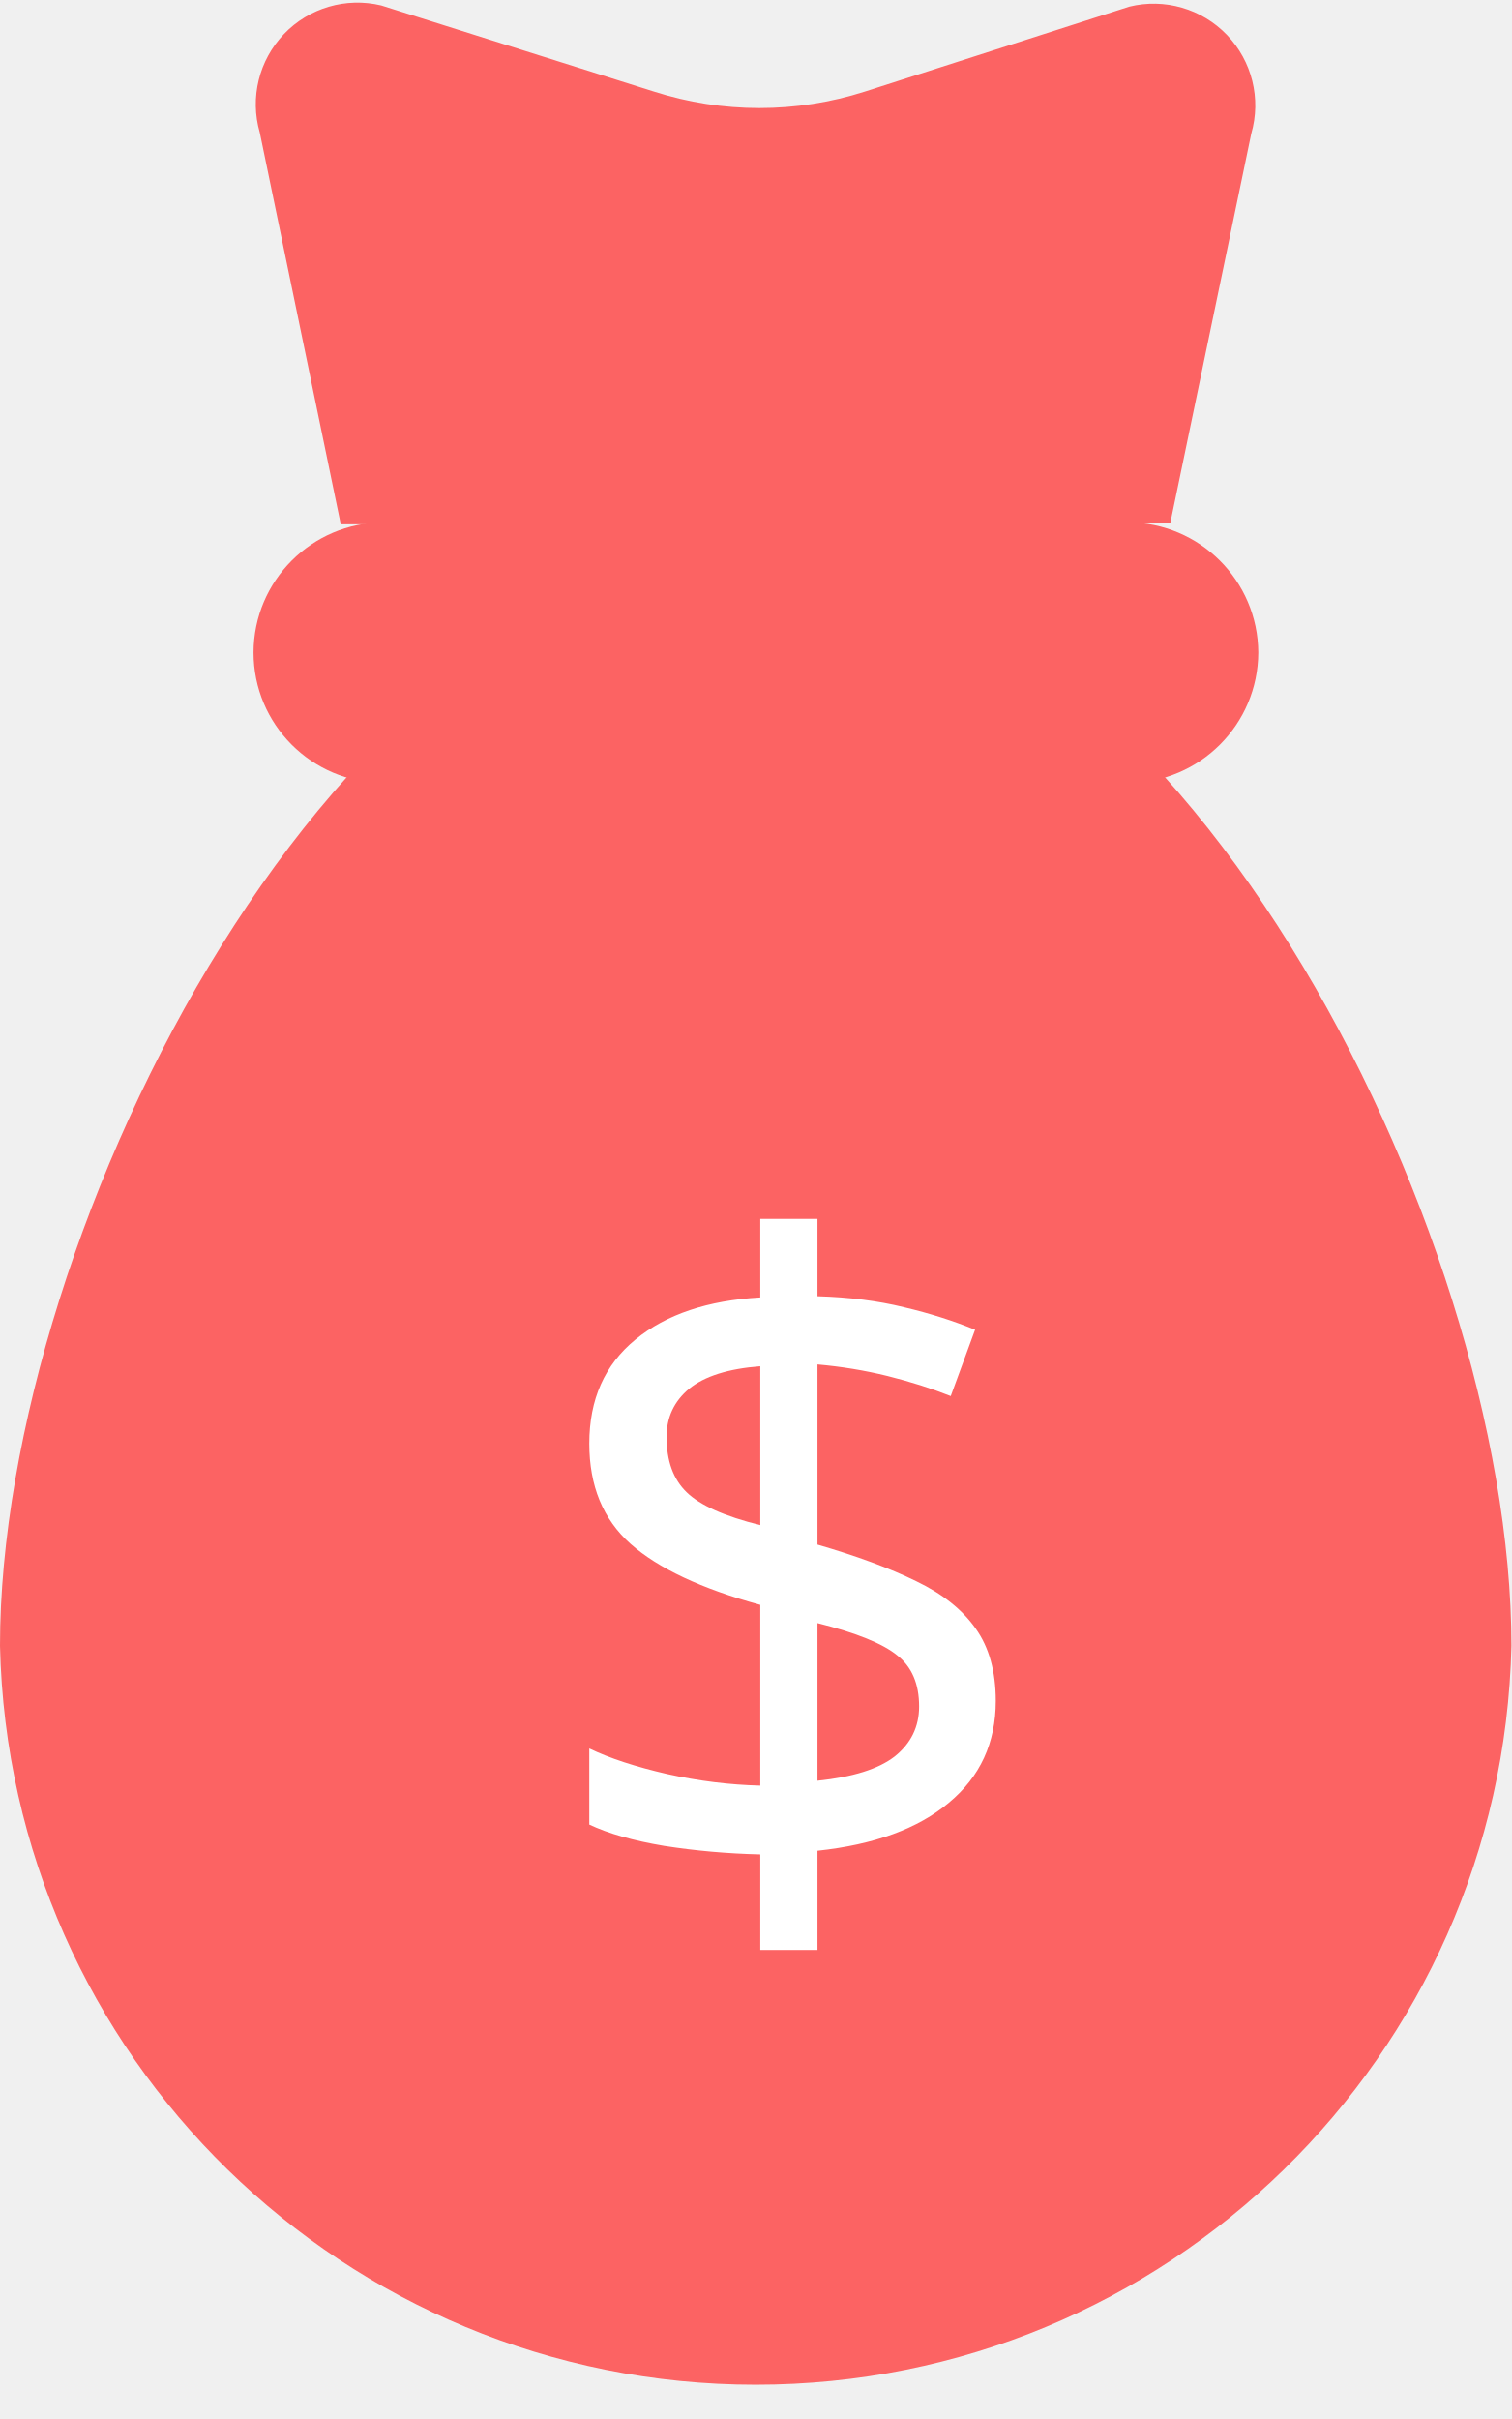
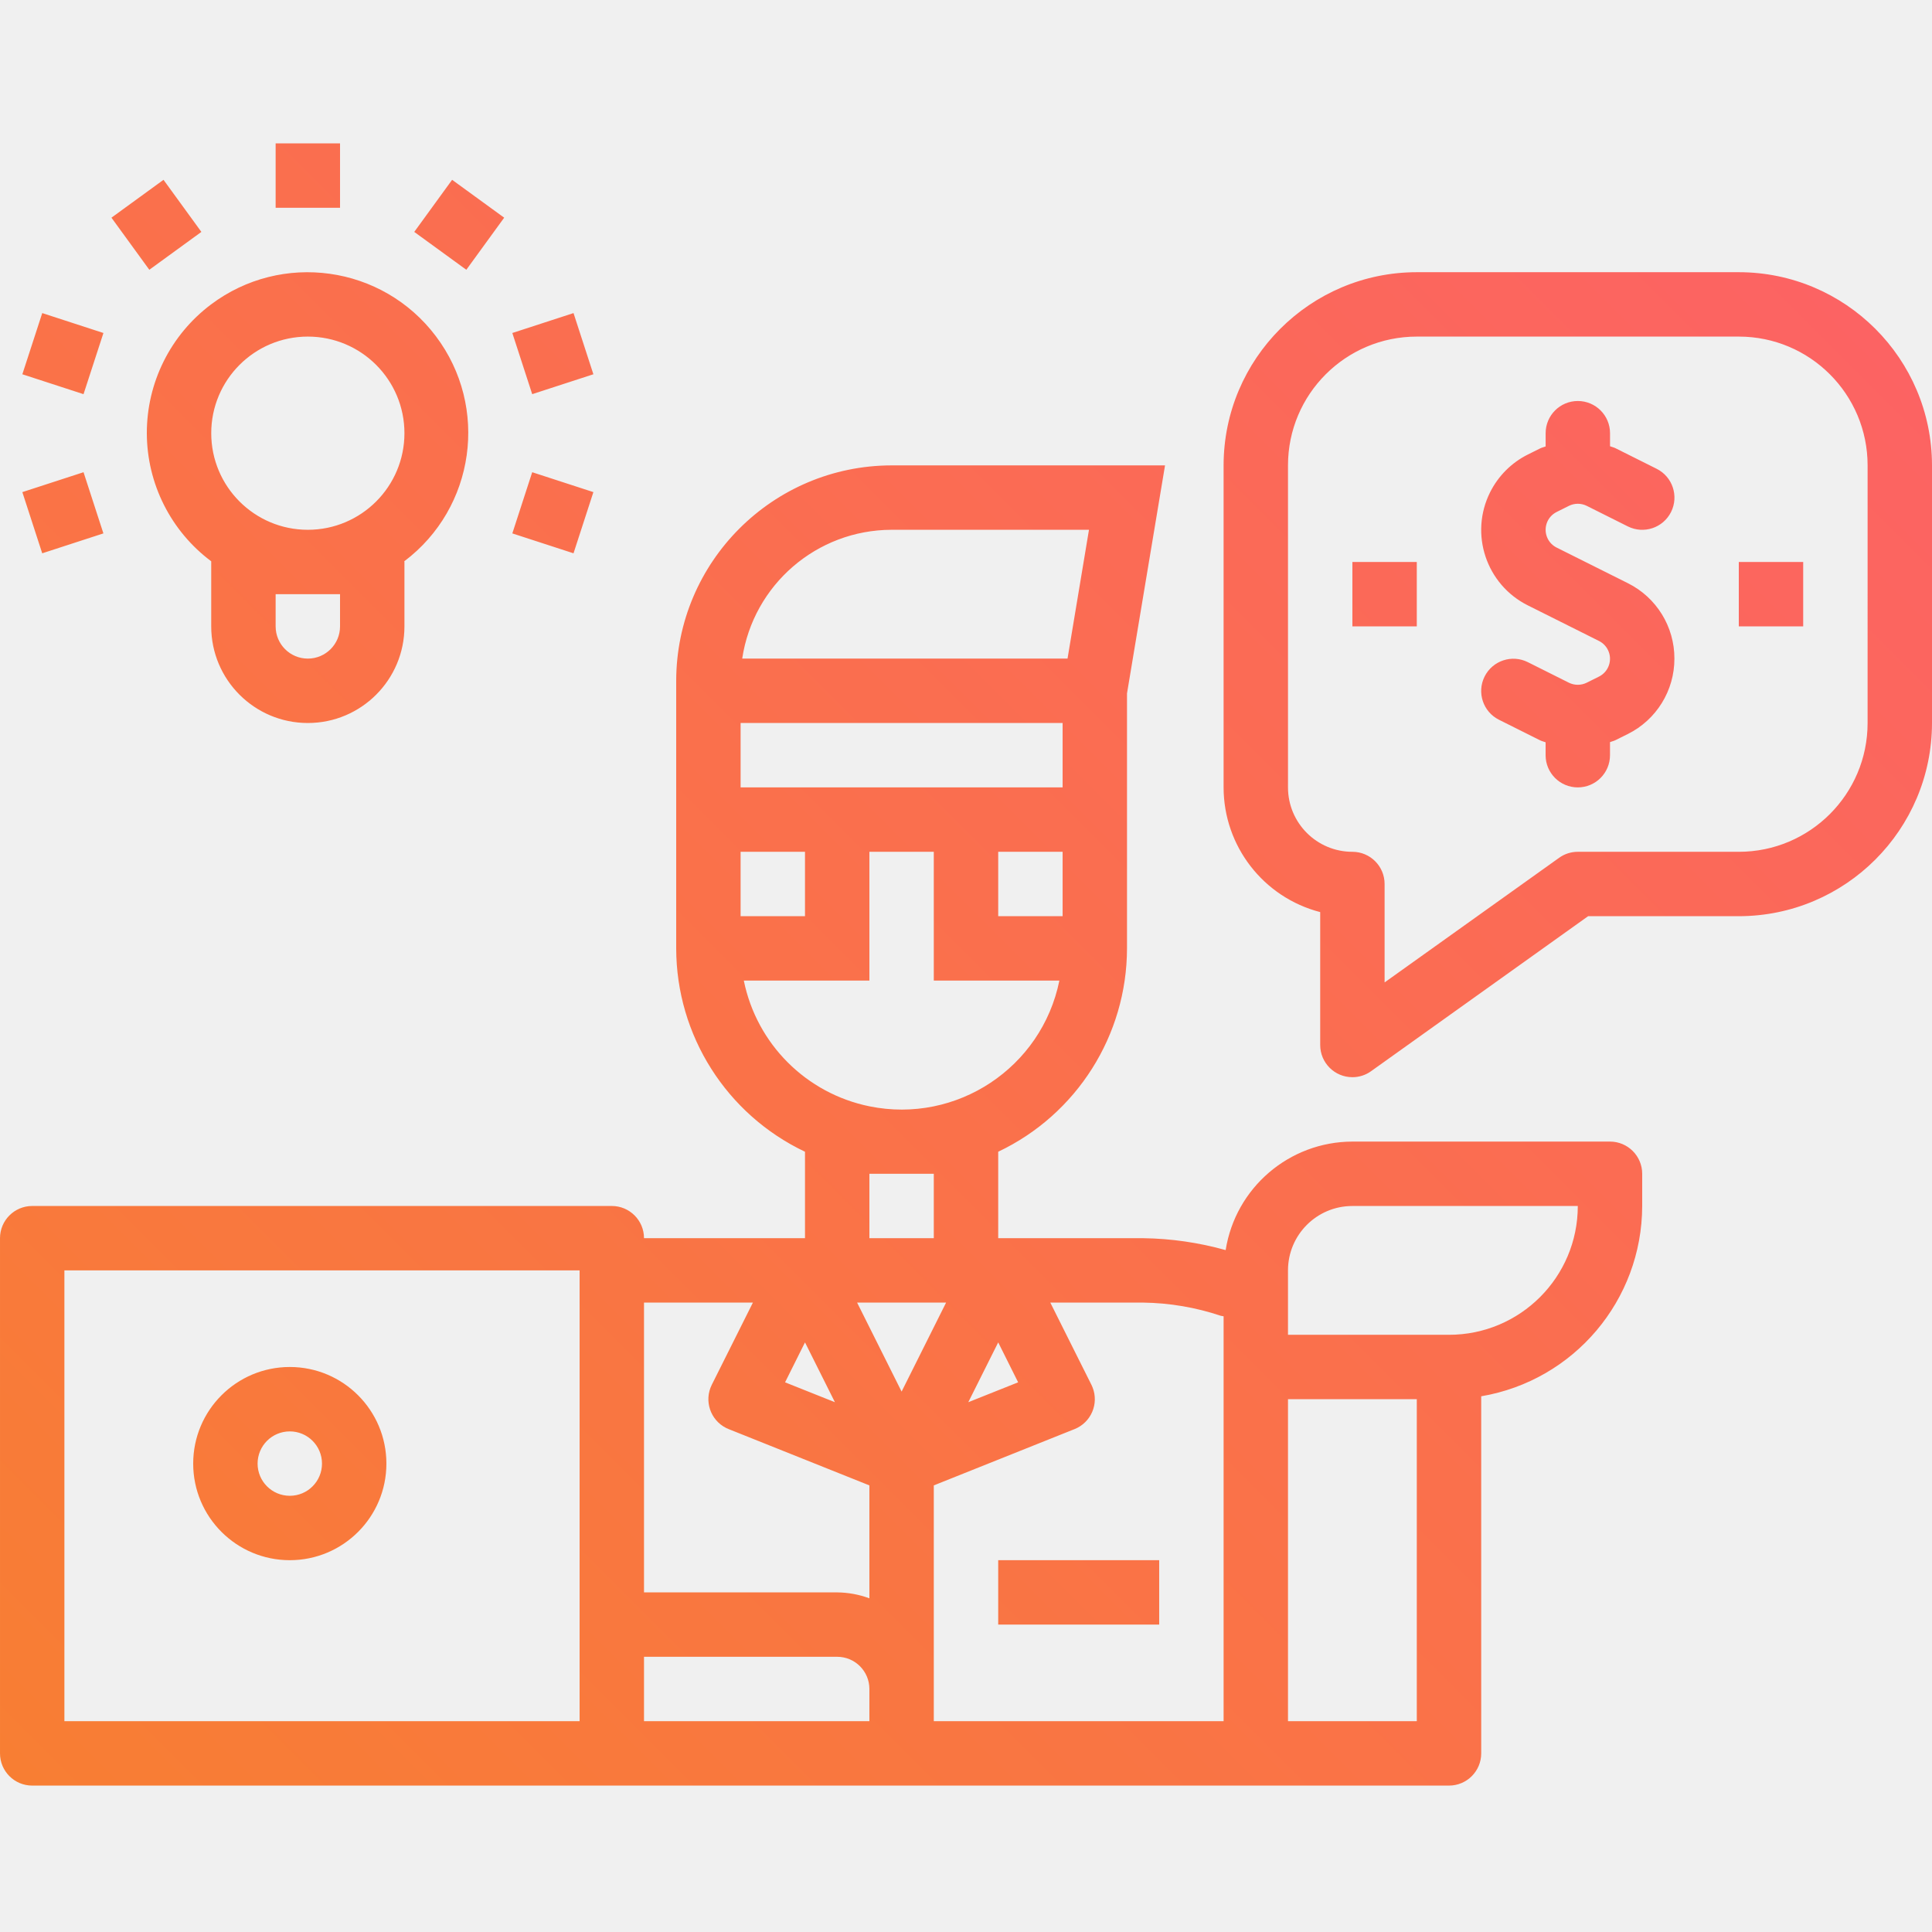
- <svg xmlns="http://www.w3.org/2000/svg" id="Layer_1" data-name="Layer 1" viewBox="0 0 38.81 62.1">
-   <path d="M418.46,295.15a19.41,19.41,0,0,1-38.81,0c0-10.72,8.69-27.91,19.41-27.91S418.46,284.43,418.46,295.15Z" transform="translate(-379.65 -252.9)" style="fill:#fc6363" />
-   <path d="M409.7,266.33l2.08-10a2.61,2.61,0,0,0-3.13-3.26l-6.79,2.18a8.88,8.88,0,0,1-5.42,0l-7-2.21a2.61,2.61,0,0,0-3.12,3.26l2.08,10.06" transform="translate(-379.65 -252.9)" style="fill:#fc6363" />
-   <path d="M408.61,273H389.5a3.35,3.35,0,0,1-3.34-3.35h0a3.35,3.35,0,0,1,3.34-3.34h19.11a3.36,3.36,0,0,1,3.35,3.34h0A3.36,3.36,0,0,1,408.61,273Z" transform="translate(-379.65 -252.9)" style="fill:#fc6363" />
-   <text transform="translate(13.71 48.73)" style="font-size:22.978px;fill:#fff;font-family:Poppins-Medium, Poppins">$</text>
+ <svg xmlns="http://www.w3.org/2000/svg" height="512pt" viewBox="0 -38 512 512" width="512pt">
+   <linearGradient id="a" gradientTransform="matrix(.383595 0 0 -.383595 0 481.271)" gradientUnits="userSpaceOnUse" x1="7.529" x2="1152.024" y1="125.606" y2="1270.101">
+     <stop offset="0" stop-color="#f87e33" />
+     <stop offset="1" stop-color="#fc6363" />
+   </linearGradient>
+   <path d="m8.535 435.199h375.465c4.715 0 8.535-3.82 8.535-8.531v-94.637c24.602-4.18 42.617-25.473 42.664-50.43v-8.535c0-4.711-3.82-8.535-8.531-8.535h-68.27c-16.738.039-30.973 12.227-33.586 28.758-7.125-1.996-14.48-3.059-21.879-3.156h-38.398v-22.91c20.816-9.879 34.102-30.848 34.133-53.891v-67.574l10.078-60.426h-72.484c-31.492.062-57.004 25.578-57.062 57.07v70.93c.031 23.043 13.316 44.012 34.133 53.891v22.91h-42.664c0-4.711-3.82-8.535-8.535-8.535h-153.598c-4.715.004-8.535 3.824-8.535 8.535v136.535c0 4.711 3.82 8.531 8.535 8.531zm332.797-136.531c0-9.426 7.641-17.066 17.066-17.066h59.734c0 18.852-15.281 34.133-34.133 34.133h-42.668zm0 34.133h34.133v85.332h-34.133zm-114.191-25.602h23.586l-11.793 23.586zm3.258-17.066v-17.066h17.066v17.066zm72.535 17.066c7.004.094 13.949 1.273 20.59 3.5.246.055.492.098.742.129v107.305h-76.801v-62.488l37.301-14.918c4.379-1.746 6.512-6.707 4.766-11.086-.09-.223-.188-.441-.293-.656l-10.898-21.785zm-33.117 21.129-13.211 5.273 7.93-15.855zm11.785-123.527h-17.066v-17.066h17.066zm-45.34-102.402h52.328l-5.684 34.137h-86.215c2.953-19.59 19.762-34.09 39.57-34.137zm-39.996 51.203h85.336v17.066h-85.336zm0 34.133h17.066v17.066h-17.066zm.855 34.133h33.277v-34.133h17.066v34.133h33.281c-4.688 23.094-27.211 38.012-50.305 33.324-16.789-3.41-29.914-16.535-33.32-33.324zm16.211 95.879 7.93 15.855-13.211-5.273zm-42.664-10.547h28.859l-10.898 21.785c-2.105 4.215-.398 9.344 3.816 11.449.215.105.434.207.656.293l37.297 14.918v29.926c-2.73-1.012-5.617-1.543-8.531-1.57h-51.199zm0 93.867h51.199c4.711 0 8.531 3.82 8.531 8.535v8.531h-59.73zm-153.602-102.398h136.535v119.465h-136.535zm59.734 25.598c-14.141 0-25.602 11.461-25.602 25.602 0 14.137 11.461 25.598 25.602 25.598 14.137 0 25.598-11.461 25.598-25.598 0-14.141-11.461-25.602-25.598-25.602zm0 34.133c-4.715 0-8.535-3.82-8.535-8.531 0-4.715 3.82-8.535 8.535-8.535 4.711 0 8.531 3.82 8.531 8.535 0 4.711-3.82 8.531-8.531 8.531zm366.934-221.867c.023 8.469-4.762 16.215-12.34 19.988l-3.262 1.621c-.469.238-.98.332-1.465.527v3.465c0 4.715-3.82 8.535-8.535 8.535-4.711 0-8.531-3.82-8.531-8.535v-3.414c-.48-.203-.992-.289-1.461-.527l-10.887-5.445c-4.219-2.105-5.93-7.234-3.824-11.453 2.105-4.215 7.234-5.93 11.453-3.82l10.895 5.453c1.484.73 3.227.73 4.711 0l3.25-1.621c2.609-1.297 3.676-4.461 2.379-7.07-.512-1.031-1.348-1.867-2.379-2.379l-18.855-9.43c-11.039-5.523-15.508-18.949-9.984-29.988 2.164-4.316 5.664-7.82 9.984-9.98l3.258-1.621c.469-.238.98-.332 1.469-.527v-3.508c0-4.715 3.82-8.535 8.531-8.535 4.715 0 8.535 3.82 8.535 8.535v3.457c.477.195.988.289 1.461.527l10.887 5.445c4.219 2.105 5.93 7.234 3.824 11.449-2.109 4.219-7.234 5.93-11.453 3.824l-10.898-5.453c-1.484-.734-3.227-.734-4.711 0l-3.25 1.621c-2.609 1.297-3.672 4.461-2.379 7.07.512 1.031 1.348 1.863 2.379 2.375l18.859 9.43c7.582 3.773 12.363 11.52 12.34 19.984zm-85.336-25.598h17.066v17.066h-17.066zm102.402 0h17.066v17.066h-17.066zm0-76.801h-85.336c-28.262.027-51.172 22.934-51.199 51.199v85.336c.016 15.559 10.539 29.145 25.602 33.047v35.219c0 4.711 3.82 8.531 8.531 8.531 1.781.008 3.516-.551 4.961-1.594l57.504-41.07h39.938c28.266-.027 51.172-22.934 51.199-51.199v-68.27c-.027-28.266-22.934-51.172-51.199-51.199zm34.133 119.469c0 18.852-15.281 34.133-34.133 34.133h-42.668c-1.777-.004-3.512.555-4.957 1.594l-46.242 33.023v-26.086c0-4.711-3.82-8.531-8.535-8.531-9.426 0-17.066-7.641-17.066-17.066v-85.336c0-18.852 15.285-34.133 34.133-34.133h85.336c18.852 0 34.133 15.281 34.133 34.133zm-456.023-76.801c.031 13.371 6.352 25.945 17.066 33.945v.188 17.066c0 14.137 11.465 25.602 25.602 25.602 14.141 0 25.602-11.465 25.602-25.602v-17.066c0-.07-.043-.121-.043-.188 18.781-14.156 22.535-40.863 8.375-59.645-14.156-18.785-40.859-22.535-59.645-8.379-10.695 8.062-16.977 20.684-16.957 34.078zm51.203 51.199c0 4.715-3.82 8.535-8.535 8.535-4.711 0-8.531-3.82-8.531-8.535v-8.535h17.066zm-8.535-76.801c14.141 0 25.602 11.461 25.602 25.602 0 14.137-11.461 25.598-25.602 25.598-14.137 0-25.598-11.461-25.598-25.598 0-14.141 11.461-25.602 25.598-25.602zm8.535-34.133h-17.066v-17.066h17.066zm-46.781-7.414 10.035 13.805-13.797 10.035-10.035-13.805zm-21.195 56.805-16.215-5.273 5.273-16.215 16.215 5.277zm-16.215 25.957 16.215-5.273 5.266 16.215-16.215 5.273zm135.117-5.273 16.215 5.273-5.266 16.215-16.215-5.273zm16.215-25.957-16.215 5.273-5.266-16.211 16.215-5.277zm-47.473-37.727 10.035-13.805 13.797 10.035-10.035 13.805zm154.754 352.008h42.664v17.066h-42.664zm0 0" fill="url(#a)" />
</svg>
